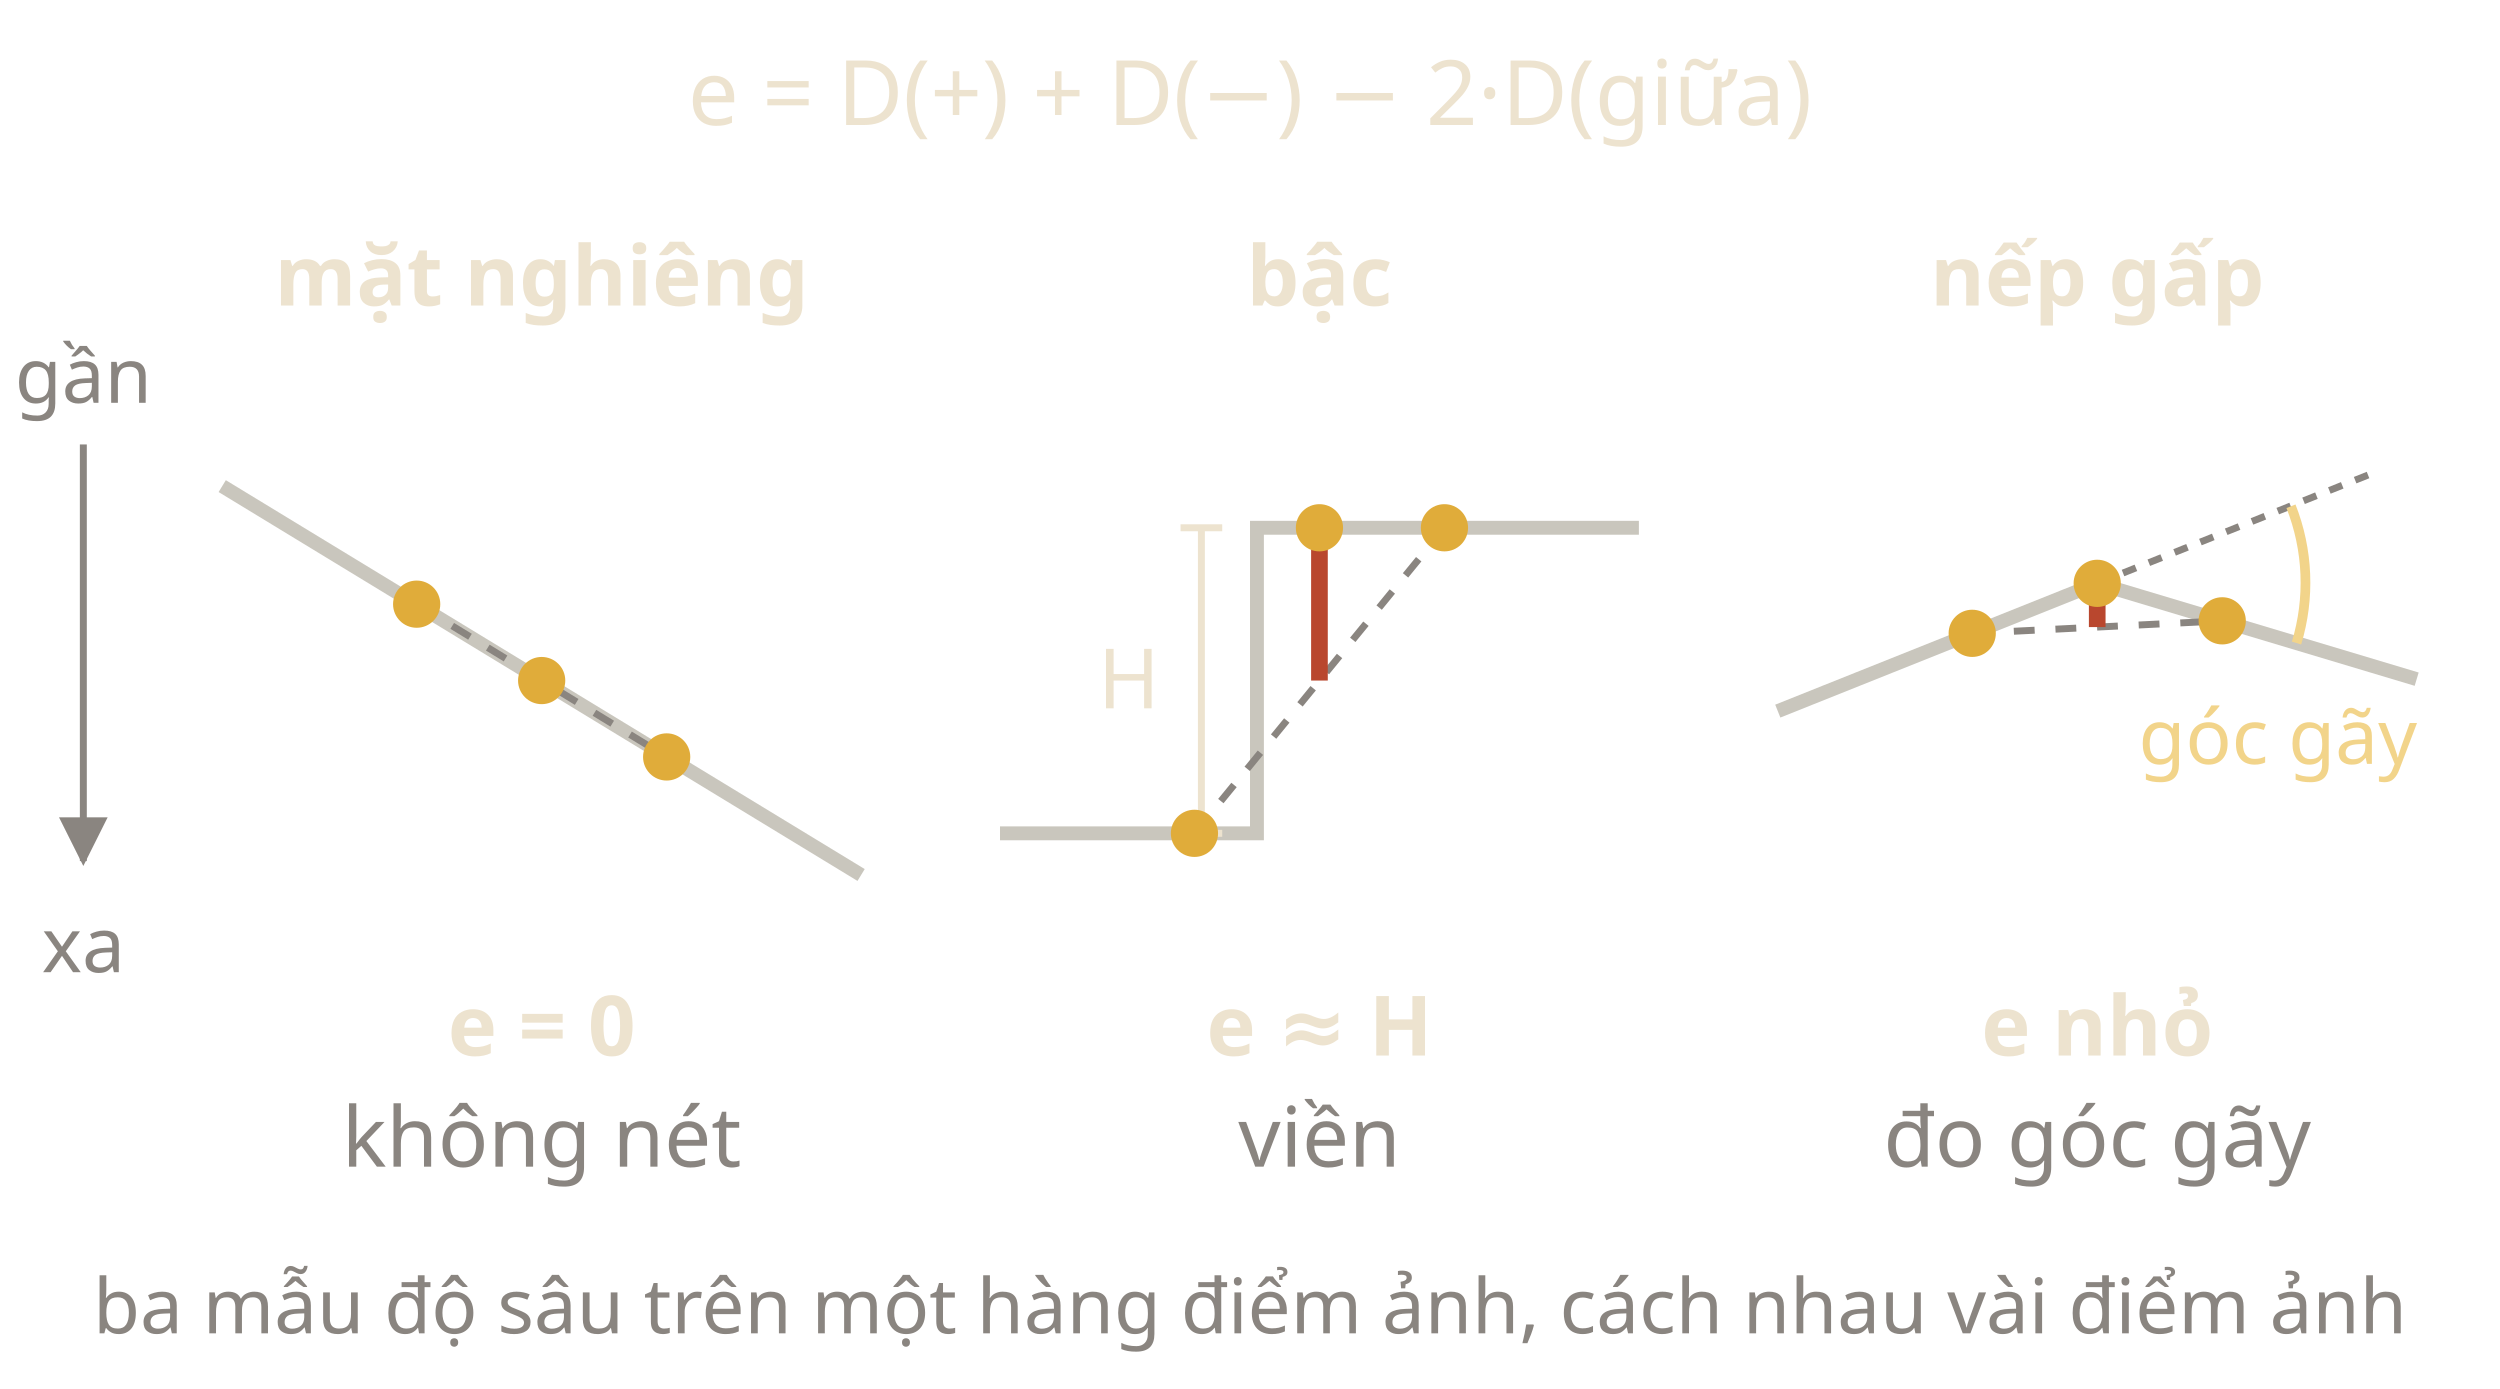
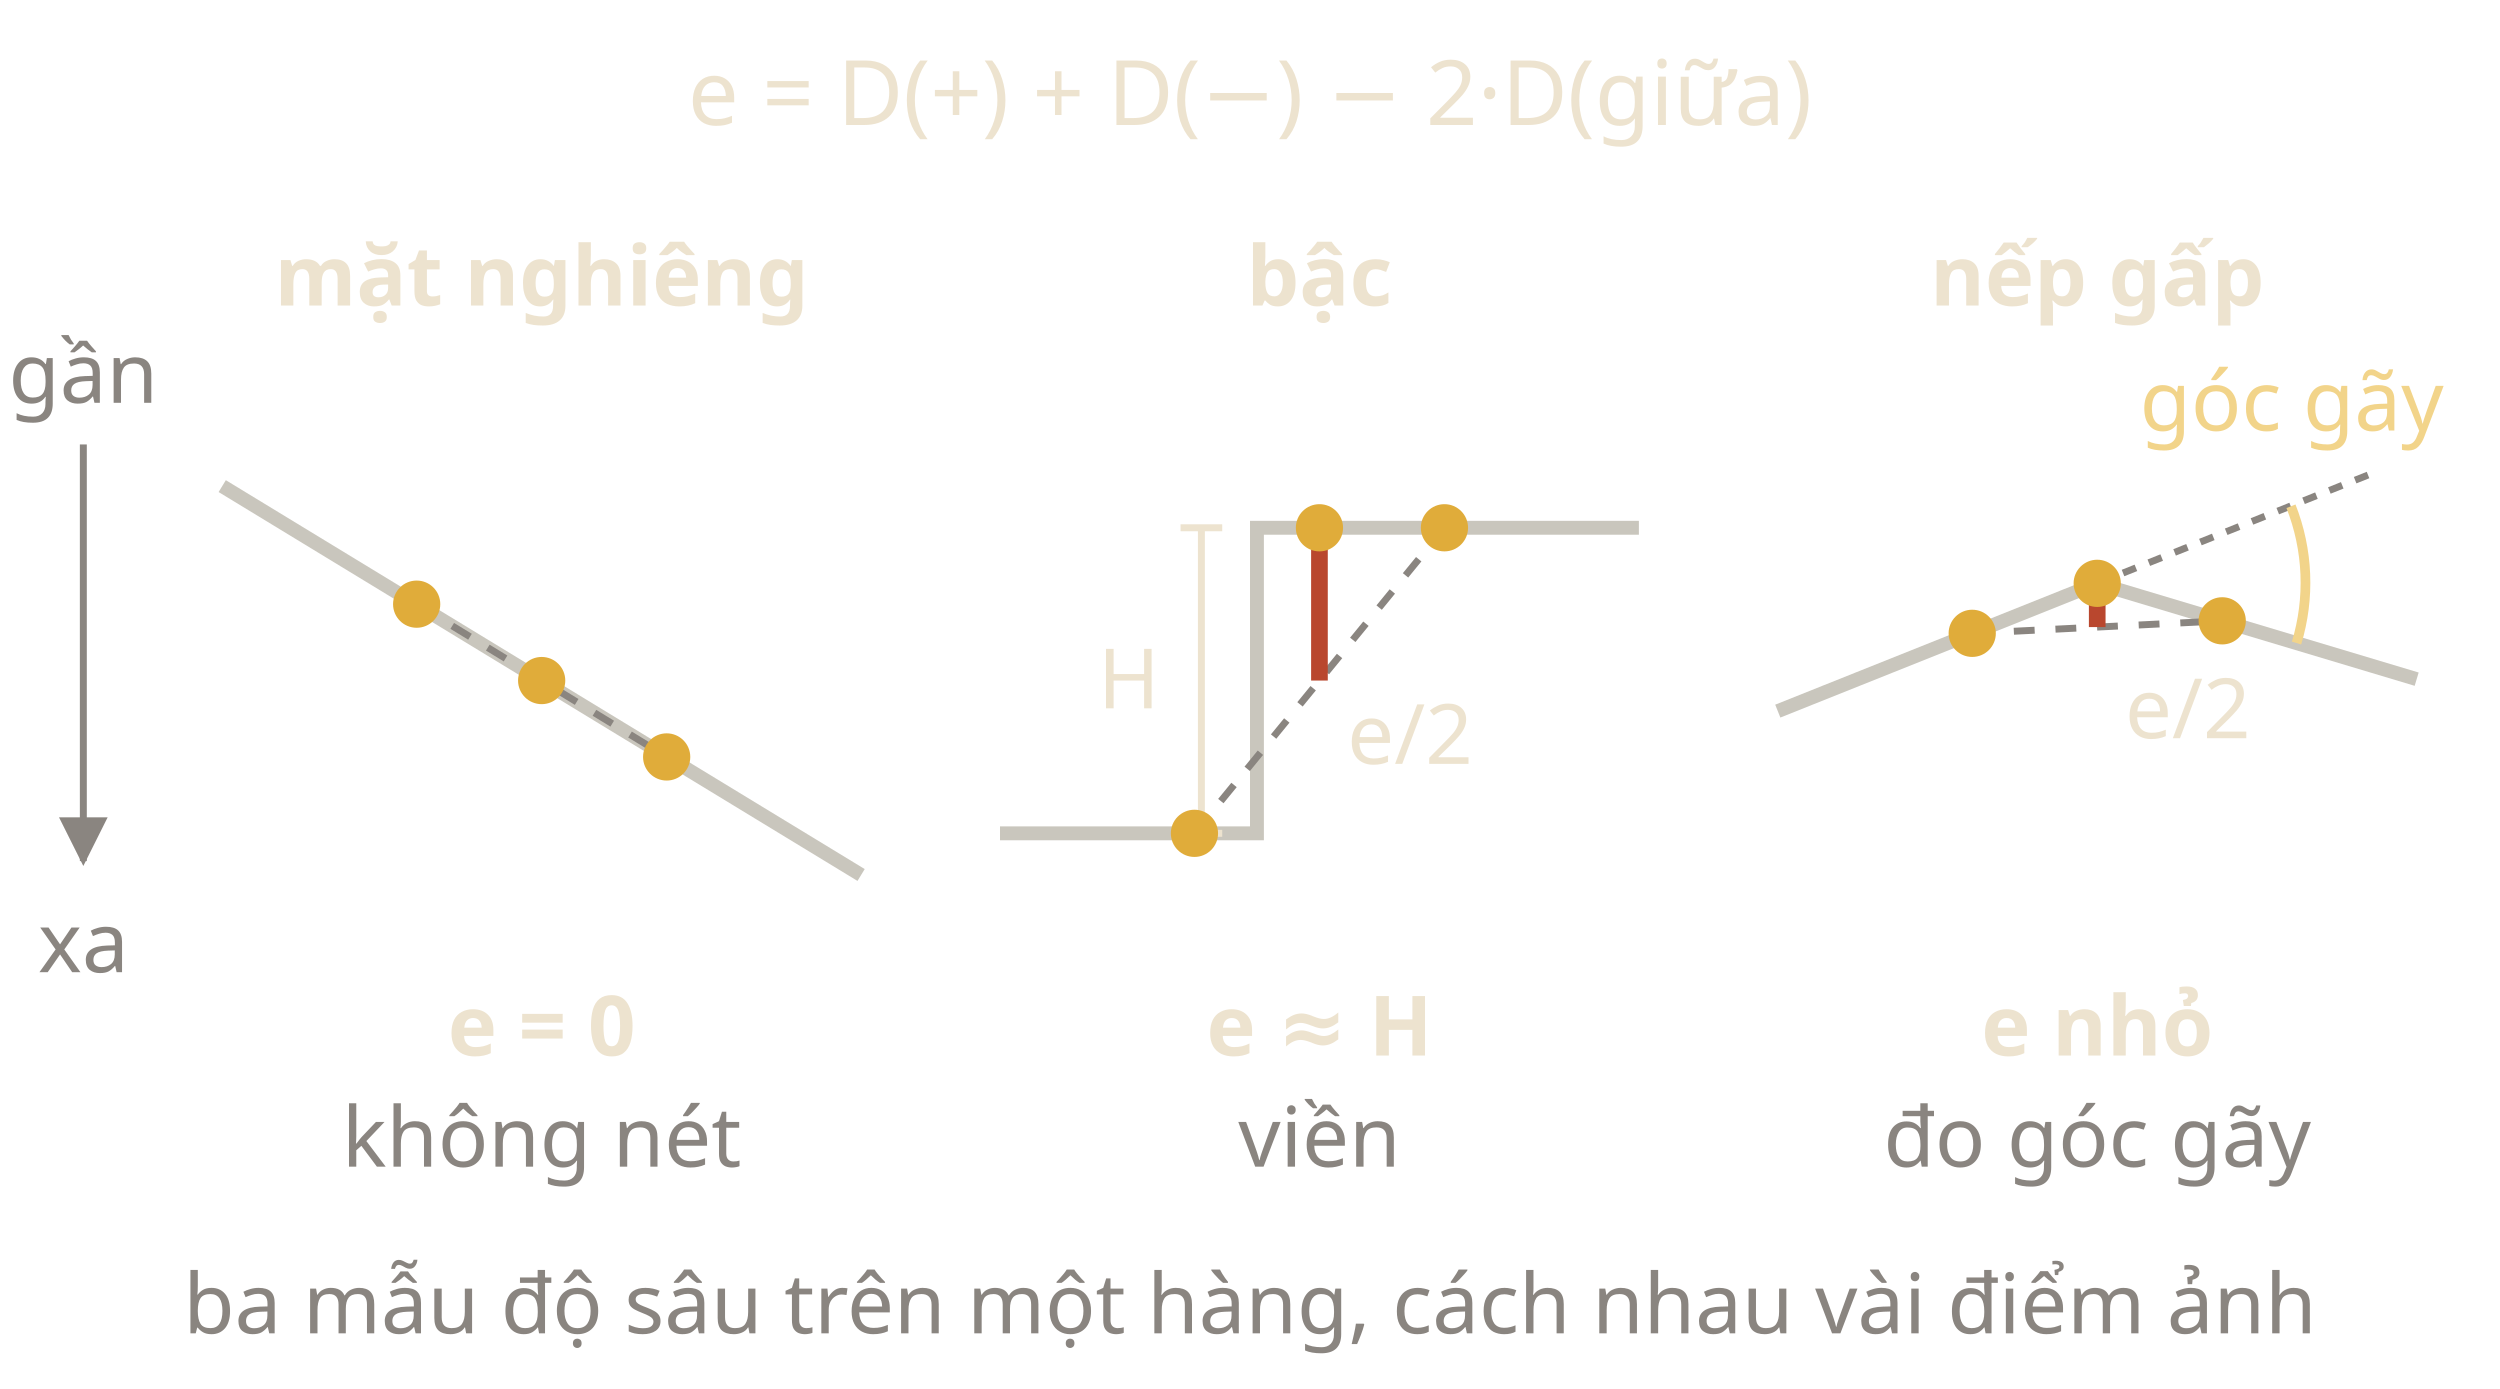
<svg xmlns="http://www.w3.org/2000/svg" viewBox="0 0 360 200" role="img" aria-labelledby="dg-dgmc-lm-title" font-family="'Be Vietnam Pro', system-ui, sans-serif" font-size="12">
  <defs>
    <marker id="dg-dgmc-lm-mui" viewBox="0 0 10 10" refX="9" refY="5" markerWidth="7" markerHeight="7" orient="auto">
      <path d="M0 0 L10 5 L0 10 Z" fill="#8A8580" />
    </marker>
  </defs>
  <text x="180" y="18" fill="#EDE3CF" text-anchor="middle" font-size="13">e = D(+) + D(−) − 2·D(giữa)</text>
  <path d="M12 64 V124" stroke="#8A8580" marker-end="url(#dg-dgmc-lm-mui)" />
-   <text x="12" y="58" fill="#8A8580" text-anchor="middle" font-size="11">gần</text>
-   <text x="12" y="140" fill="#8A8580" text-anchor="middle" font-size="11">xa</text>
+   <text x="12" y="58" fill="#8A8580" text-anchor="middle">gần</text>
+   <text x="12" y="140" fill="#8A8580" text-anchor="middle">xa</text>
  <g transform="translate(26 0)">
    <text x="52" y="44" fill="#EDE3CF" text-anchor="middle" font-weight="600">mặt nghiêng</text>
    <path d="M6 70 L98 126" fill="none" stroke="#C9C6BD" stroke-width="2" />
    <path d="M34 87 L70 109" stroke="#8A8580" stroke-dasharray="3 3" />
    <g fill="#E0AC3A">
      <circle cx="34" cy="87" r="3.4" />
      <circle cx="52" cy="98" r="3.4" />
      <circle cx="70" cy="109" r="3.4" />
    </g>
    <text x="52" y="152" fill="#EDE3CF" text-anchor="middle" font-weight="600">e = 0</text>
    <text x="52" y="168" fill="#8A8580" text-anchor="middle">không nét</text>
  </g>
  <g transform="translate(138 0)">
    <text x="52" y="44" fill="#EDE3CF" text-anchor="middle" font-weight="600">bậc</text>
    <path d="M6 120 H43 V76 H98" fill="none" stroke="#C9C6BD" stroke-width="2" />
    <path d="M34 120 L70 76" stroke="#8A8580" stroke-dasharray="3 3" />
    <path d="M52 76 V98" stroke="#B9472E" stroke-width="2.4" />
+     <text x="56" y="110" fill="#EDE3CF">e/2</text>
    <path d="M35 76 V120" stroke="#EDE3CF" stroke-width="1" />
    <path d="M32 76 H38 M32 120 H38" stroke="#EDE3CF" />
    <text x="29" y="102" fill="#EDE3CF" text-anchor="end">H</text>
    <g fill="#E0AC3A">
      <circle cx="34" cy="120" r="3.4" />
      <circle cx="52" cy="76" r="3.4" />
      <circle cx="70" cy="76" r="3.4" />
    </g>
    <text x="52" y="152" fill="#EDE3CF" text-anchor="middle" font-weight="600">e ≈ H</text>
    <text x="52" y="168" fill="#8A8580" text-anchor="middle">viền</text>
  </g>
  <g transform="translate(250 0)">
    <text x="52" y="44" fill="#EDE3CF" text-anchor="middle" font-weight="600">nếp gấp</text>
    <path d="M6 102.4 L52 84 L98 97.8" fill="none" stroke="#C9C6BD" stroke-width="2" />
    <path d="M34 91.2 L70 89.4" stroke="#8A8580" stroke-dasharray="3 3" />
    <path d="M52 84 V90.3" stroke="#B9472E" stroke-width="2.4" />
+     <text x="56" y="106.3" fill="#EDE3CF">e/2</text>
    <path d="M52 84 L92 68" stroke="#8A8580" stroke-dasharray="2 2" />
    <path d="M79.9 72.9 A30 30 0 0 1 80.7 92.6" fill="none" stroke="#F2D48A" stroke-width="1.4" />
-     <text x="78" y="110" fill="#F2D48A" text-anchor="middle" font-size="11">góc gãy</text>
+     <text x="80" y="62" fill="#F2D48A" text-anchor="middle">góc gãy</text>
    <g fill="#E0AC3A">
      <circle cx="34" cy="91.2" r="3.4" />
      <circle cx="52" cy="84" r="3.4" />
      <circle cx="70" cy="89.4" r="3.4" />
    </g>
    <text x="52" y="152" fill="#EDE3CF" text-anchor="middle" font-weight="600">e nhỏ</text>
    <text x="52" y="168" fill="#8A8580" text-anchor="middle">đo góc gãy</text>
  </g>
-   <text x="180" y="192" fill="#8A8580" text-anchor="middle" font-size="11">ba mẫu độ sâu trên một hàng điểm ảnh, cách nhau vài điểm ảnh</text>
+   <text x="180" y="192" fill="#8A8580" text-anchor="middle">ba mẫu độ sâu trên một hàng, cách nhau vài điểm ảnh</text>
</svg>
